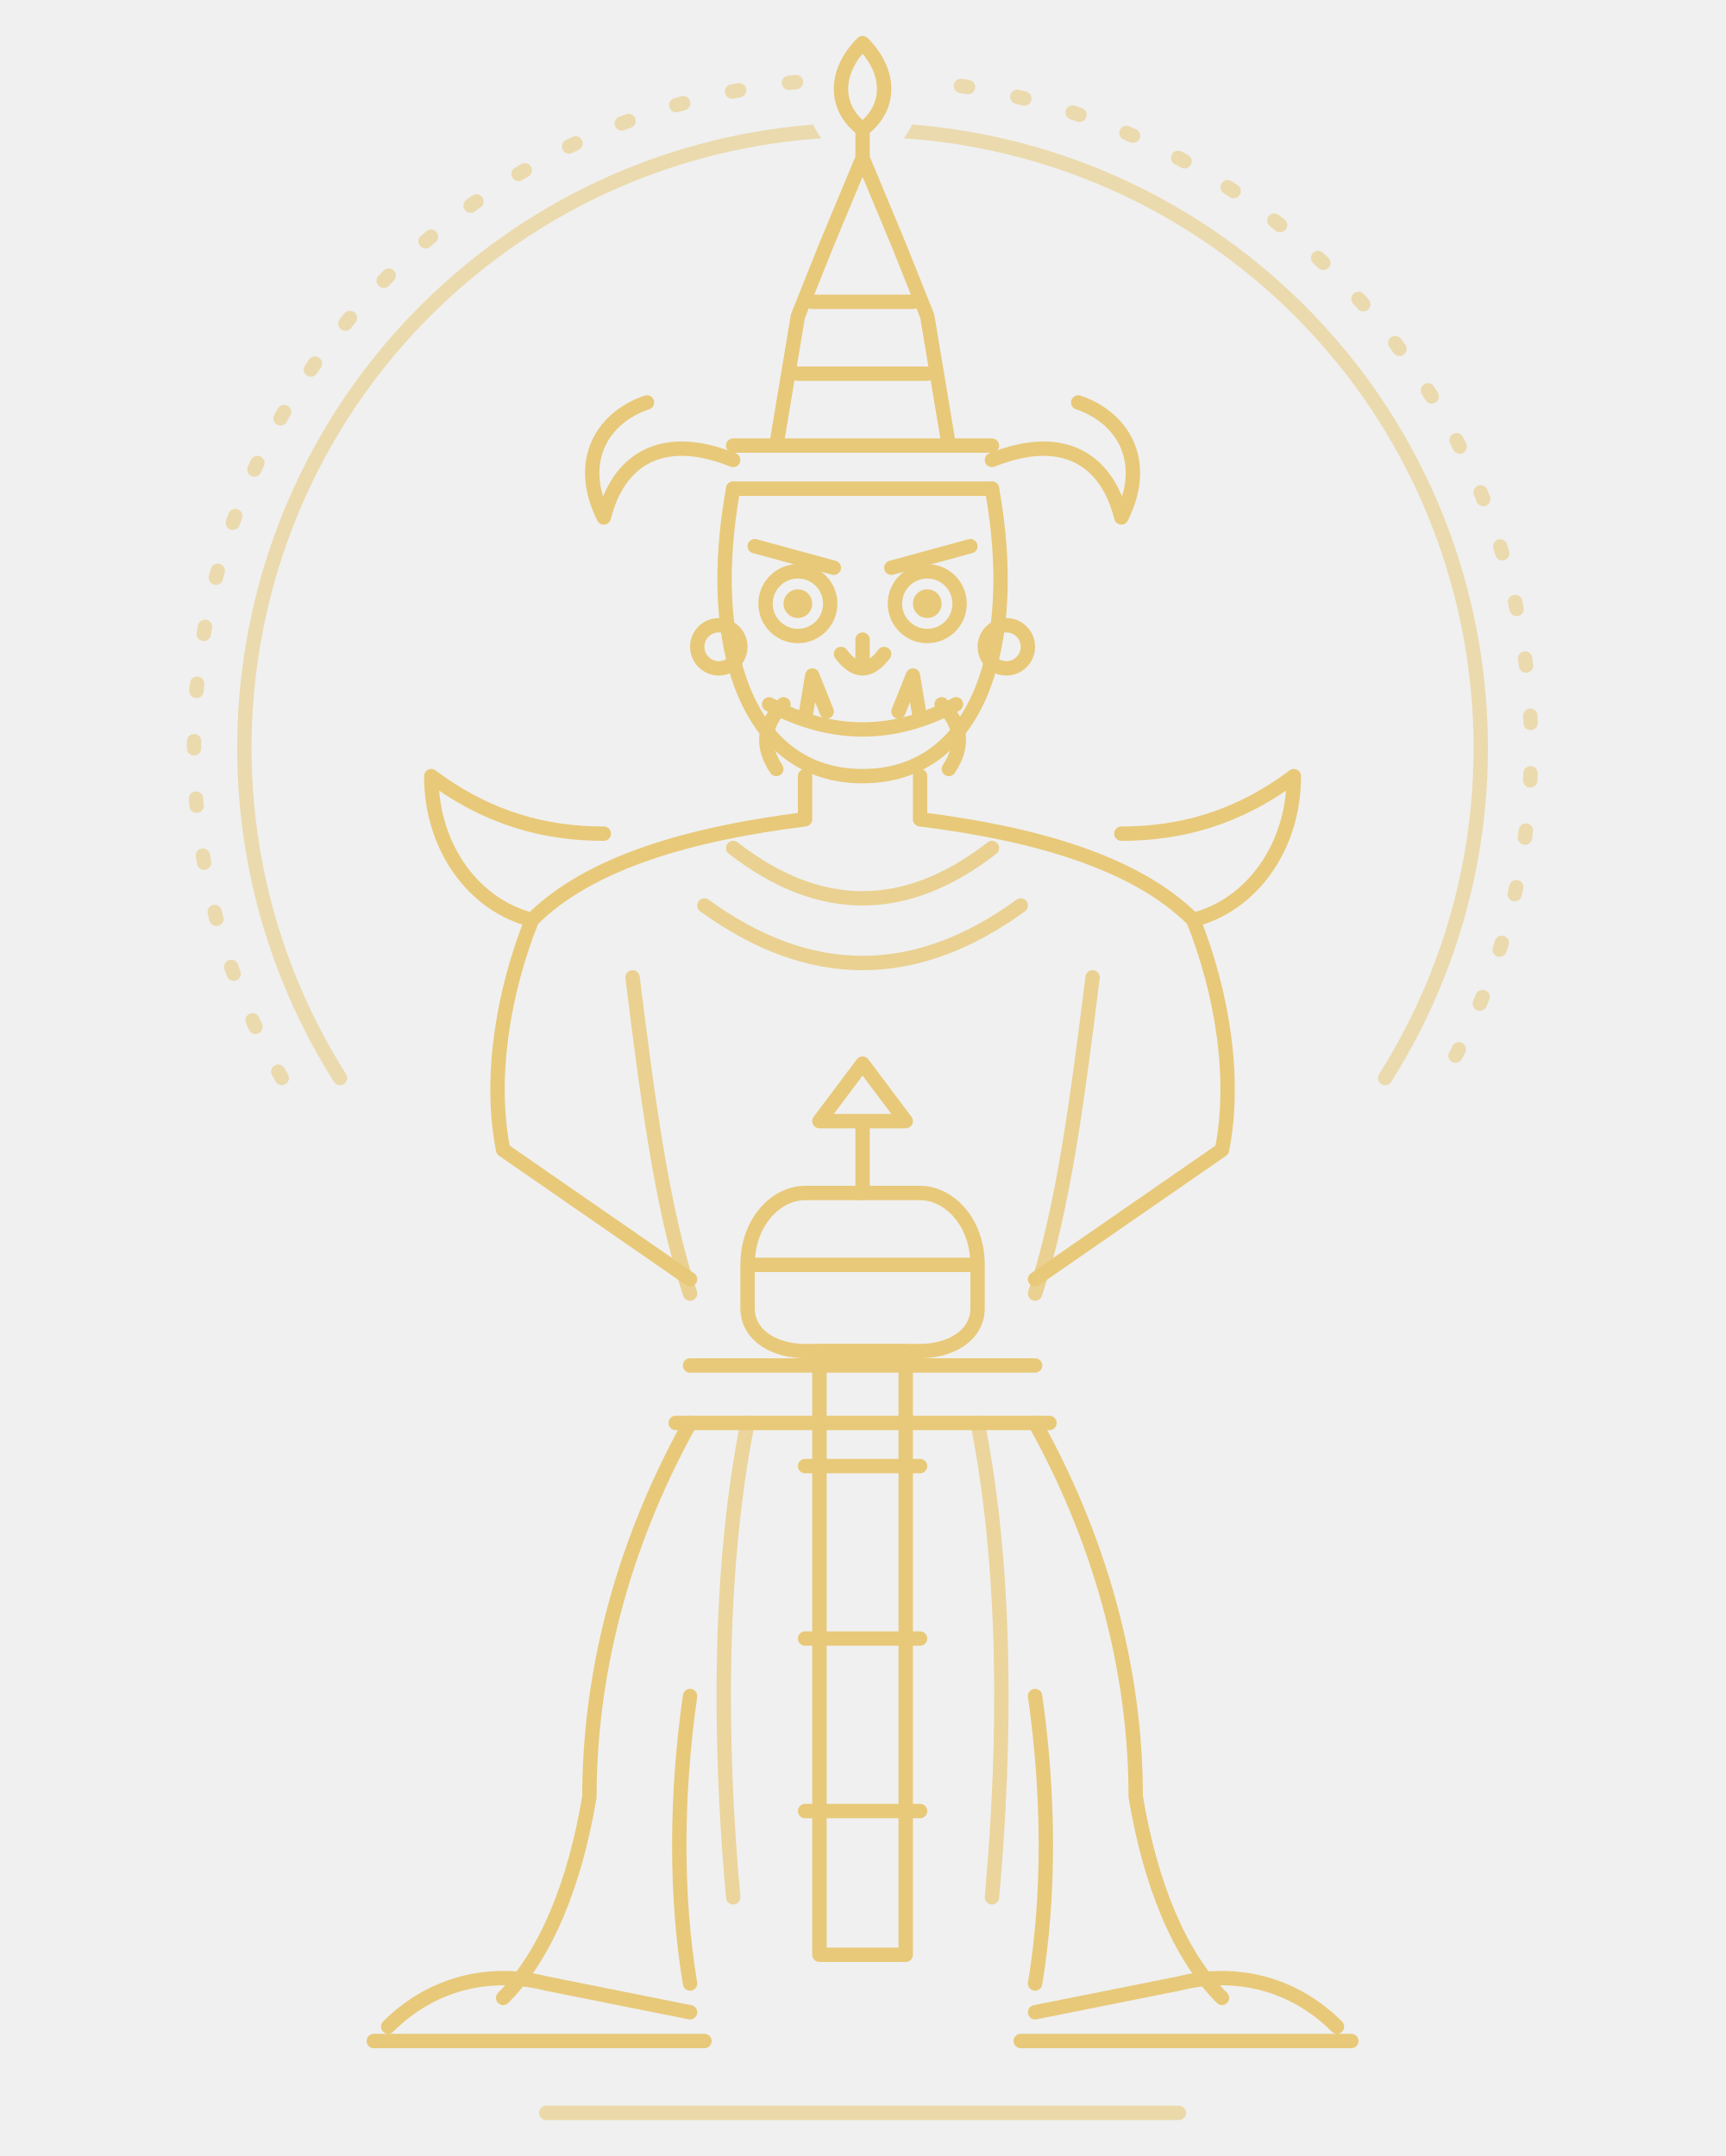
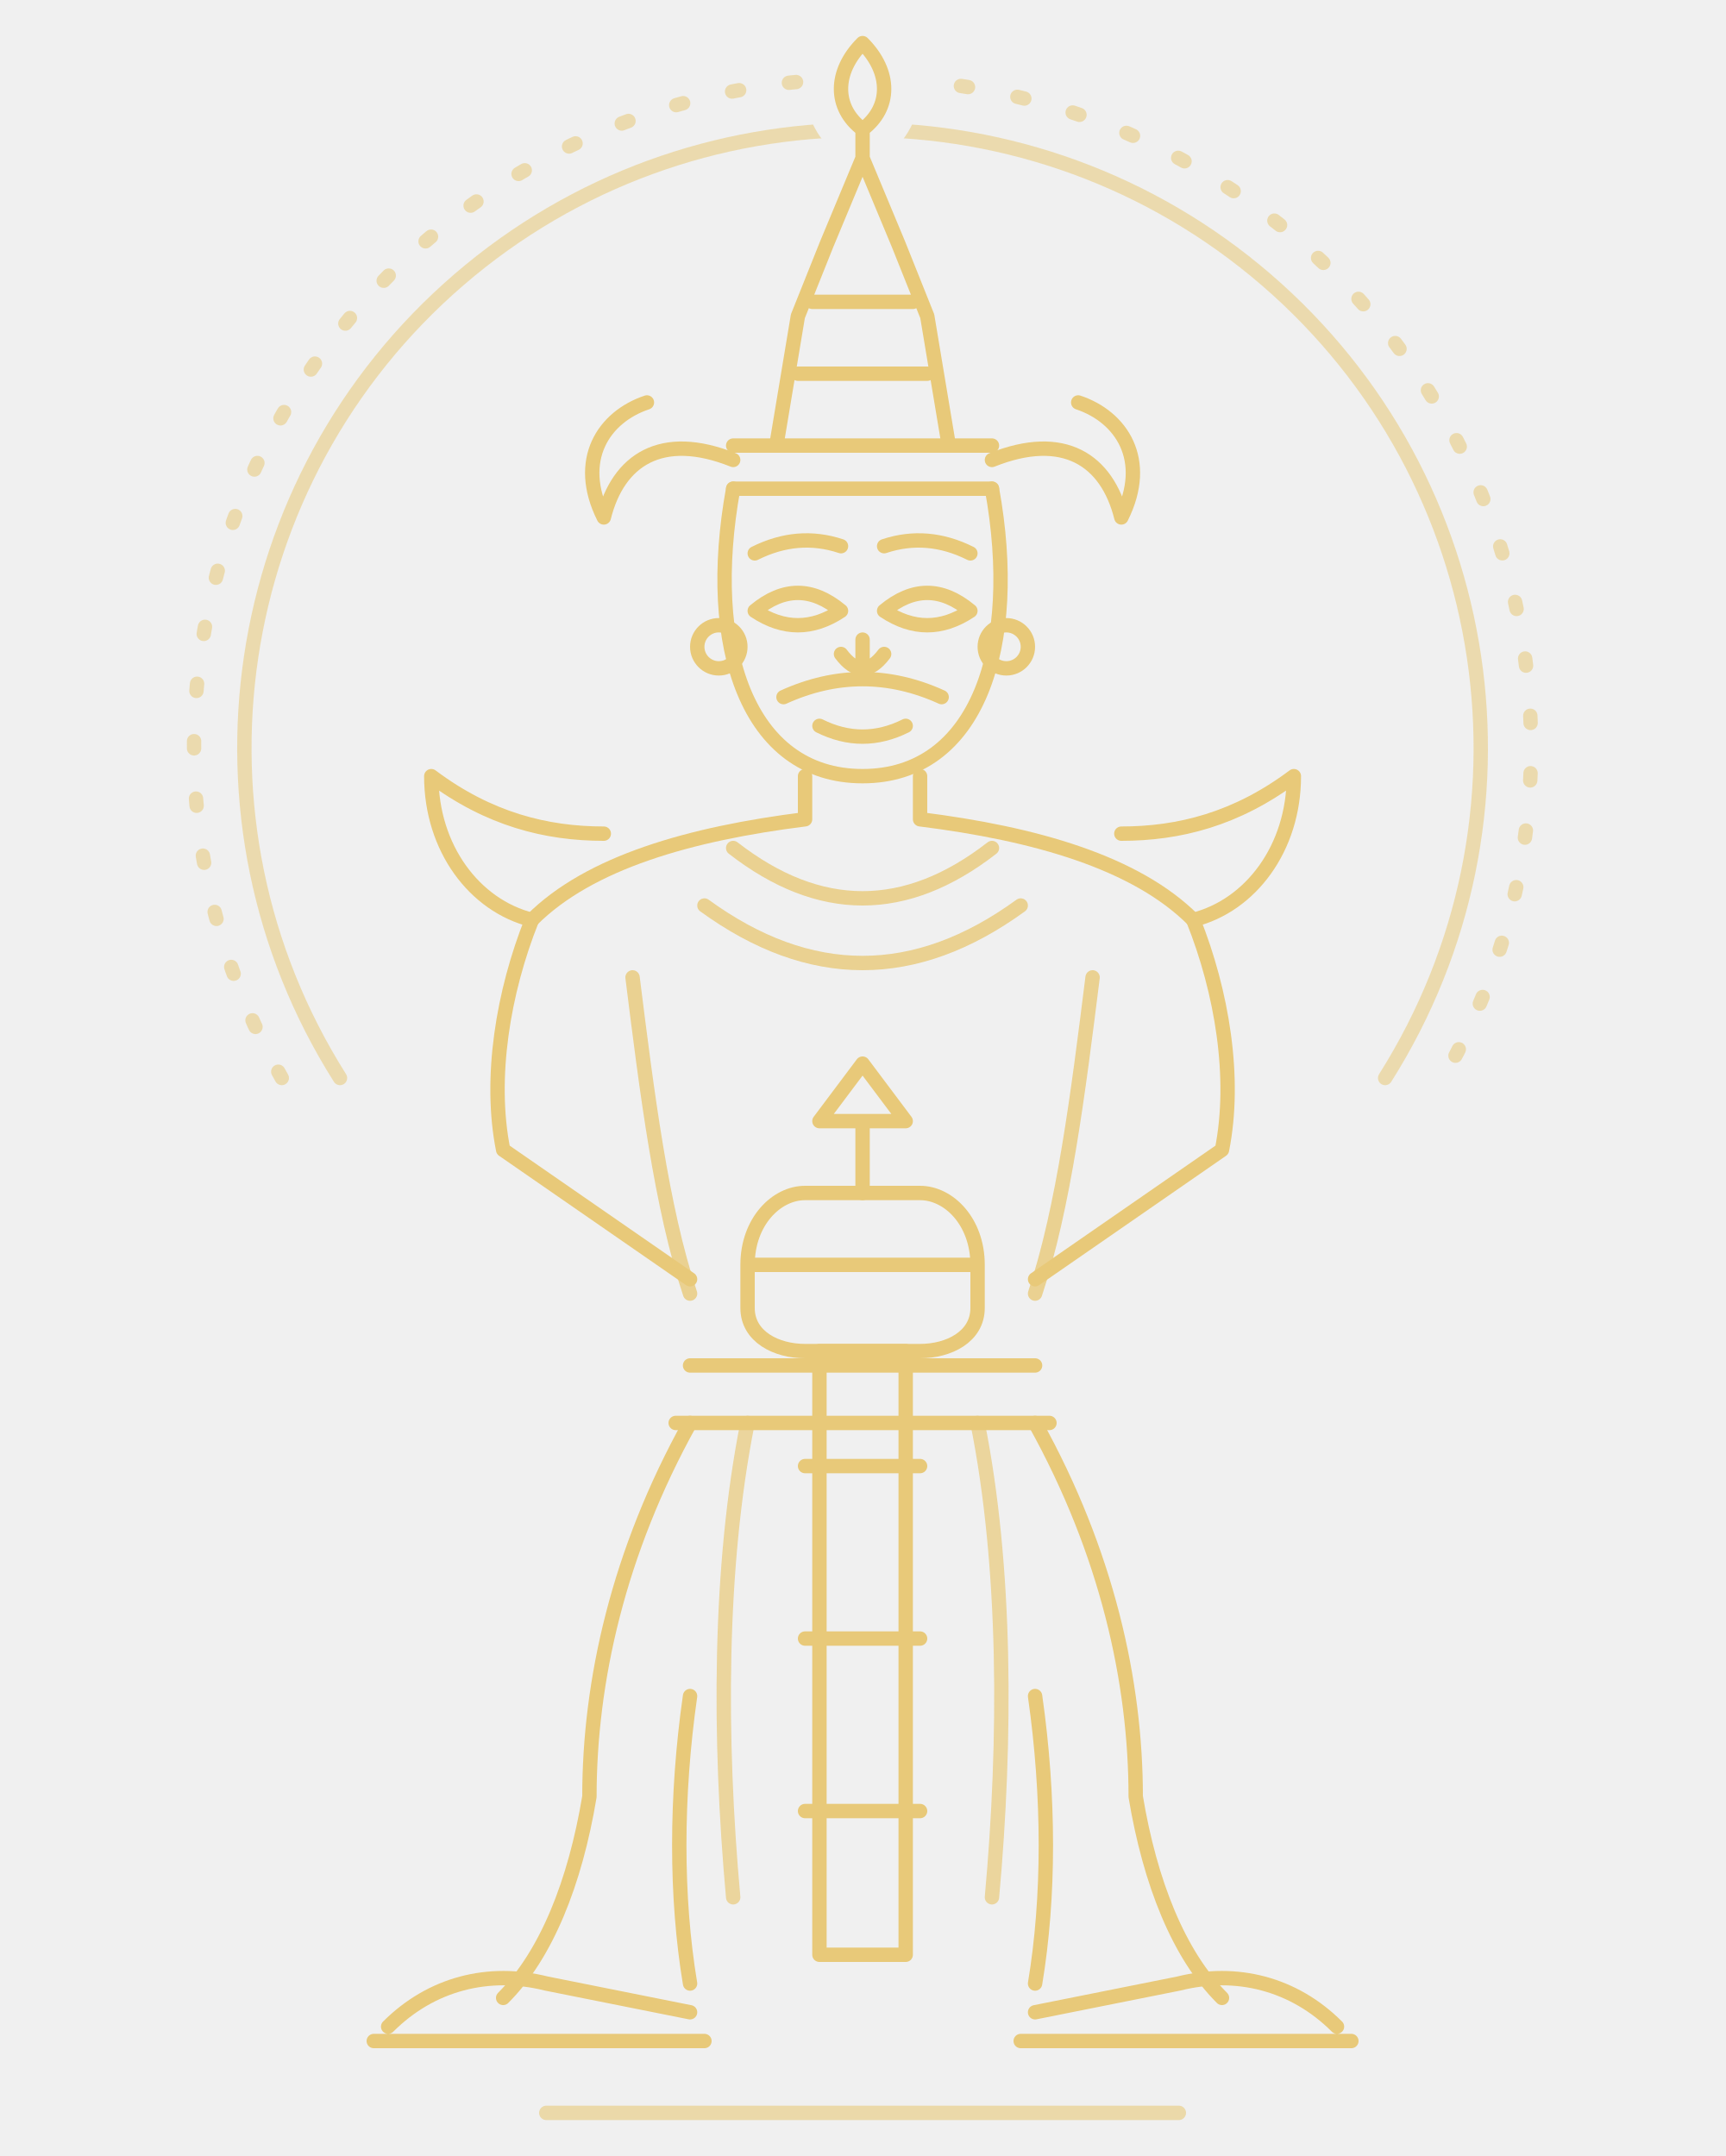
<svg xmlns="http://www.w3.org/2000/svg" xmlns:xlink="http://www.w3.org/1999/xlink" viewBox="0 0 240 300" fill="none" stroke="#E8C979" stroke-width="2" stroke-linecap="round" stroke-linejoin="round" role="img" aria-label="Vessavana">
  <mask id="k">
    <rect width="240" height="300" fill="#fff" />
    <use xlink:href="#f" stroke="#000" stroke-width="10" />
  </mask>
  <g mask="url(#k)" opacity=".55">
    <path d="M47.3 150A86 86 0 1 1 192.7 150" />
    <path d="M39.2 150A93 93 0 1 1 200.8 150" stroke-dasharray="1 7" />
  </g>
  <g id="f">
    <path d="M120 6c-4 4-4 9 0 12 4-3 4-8 0-12zM120 18v4M108 62l3-18 4-10 5-12 5 12 4 10 3 18M111 52h18M113 42h14M102 62h36M102 68h36" />
    <path d="M102 64c-10-4-16 0-18 8M138 64c10-4 16 0 18 8M84 72c-4-8 0-14 6-16M156 72c4-8 0-14-6-16" />
    <path d="M102 68c-4 22 2 40 18 40s22-18 18-40" />
-     <path d="M105 76l11 3M135 76l-11 3" />
-     <circle cx="111" cy="84" r="4.5" />
-     <circle cx="129" cy="84" r="4.5" />
-     <circle cx="111" cy="84" r="1" fill="#E8C979" />
-     <circle cx="129" cy="84" r="1" fill="#E8C979" />
+     <path d="M105 77q6-3 12-1M135 77q-6-3-12-1" />
+     <path d="M105 85q6-5 12 0q-6 4-12 0zM123 85q6-5 12 0q-6 4-12 0z" />
    <path d="M117 91q3 4 6 0M120 89v3" />
-     <path d="M107 98q13 7 26 0M109 98c-3 3-3 6-1 9M131 98c3 3 3 6 1 9M112 100l1-6 2 5M128 100l-1-6-2 5" />
+     <path d="M109 97q11-5 22 0M114 101q6 3 12 0" />
    <circle cx="100" cy="90" r="3" />
    <circle cx="140" cy="90" r="3" />
    <path d="M112 108v6M128 108v6M112 114c-16 2-30 6-38 14M128 114c16 2 30 6 38 14" />
    <path d="M74 128c-8-2-14-10-14-20 8 6 16 8 24 8M166 128c8-2 14-10 14-20-8 6-16 8-24 8" />
    <path d="M102 118q18 14 36 0M98 126q22 16 44 0" opacity=".8" />
    <path d="M74 128c-4 10-6 22-4 32l26 18M166 128c4 10 6 22 4 32l-26 18" />
    <path d="M88 136c2 16 4 32 8 44M152 136c-2 16-4 32-8 44" opacity=".8" />
    <path d="M104 176c0-6 4-10 8-10h16c4 0 8 4 8 10v6c0 4-4 6-8 6h-16c-4 0-8-2-8-6zM104 176h32" />
    <path d="M120 166v-10M114 156h12l-6-8z" />
    <path d="M96 190h48M94 198h52" />
    <path d="M114 188h12v84h-12zM112 204h16M112 228h16M112 252h16" />
    <path d="M104 198c-4 20-4 44-2 66M136 198c4 20 4 44 2 66" opacity=".7" />
    <path d="M96 198c-10 18-14 36-14 52M144 198c10 18 14 36 14 52M82 250c-2 12-6 22-12 28M158 250c2 12 6 22 12 28M96 236c-2 14-2 28 0 40M144 236c2 14 2 28 0 40" />
    <path d="M54 282c6-6 14-8 22-6l20 4M186 282c-6-6-14-8-22-6l-20 4M52 284h46M142 284h46" />
    <path d="M76 294h88" opacity=".6" />
  </g>
</svg>
